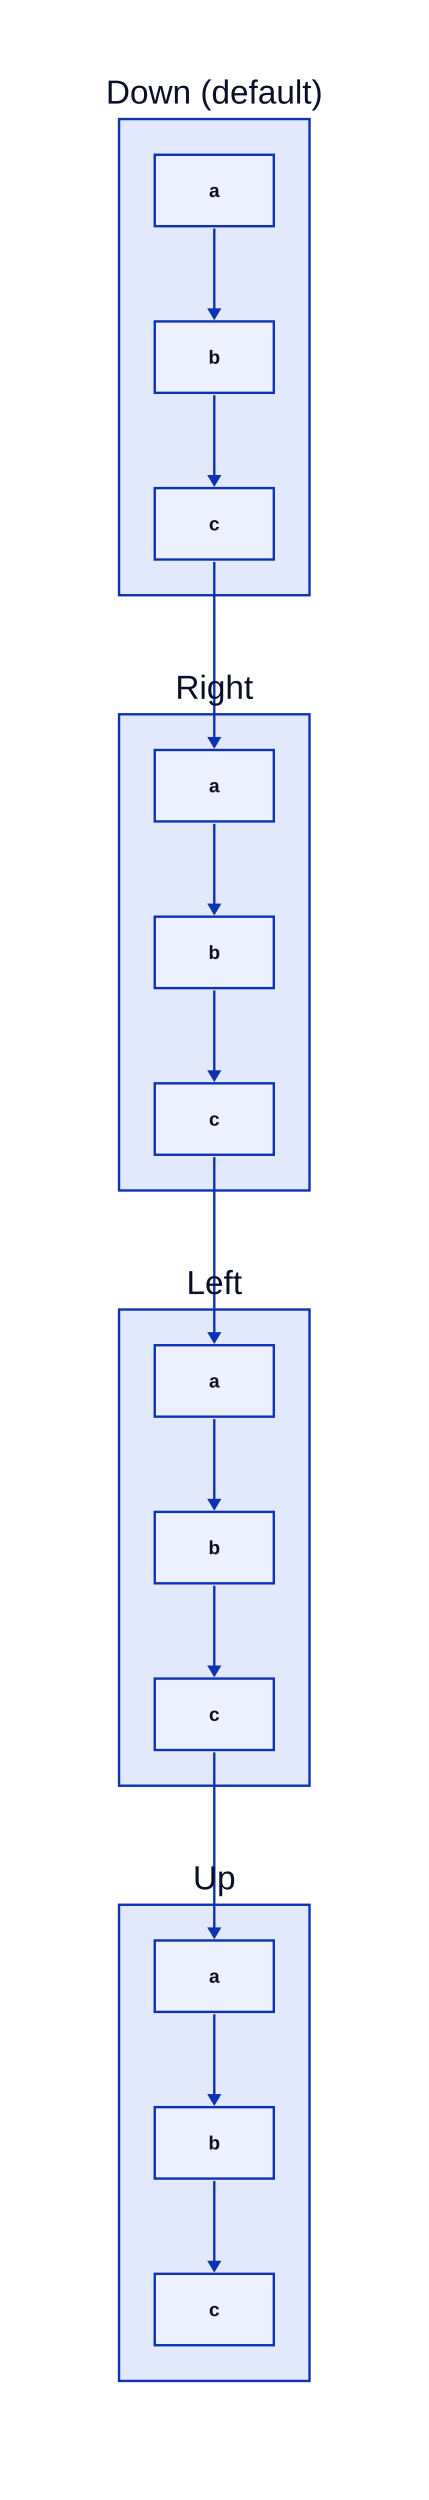
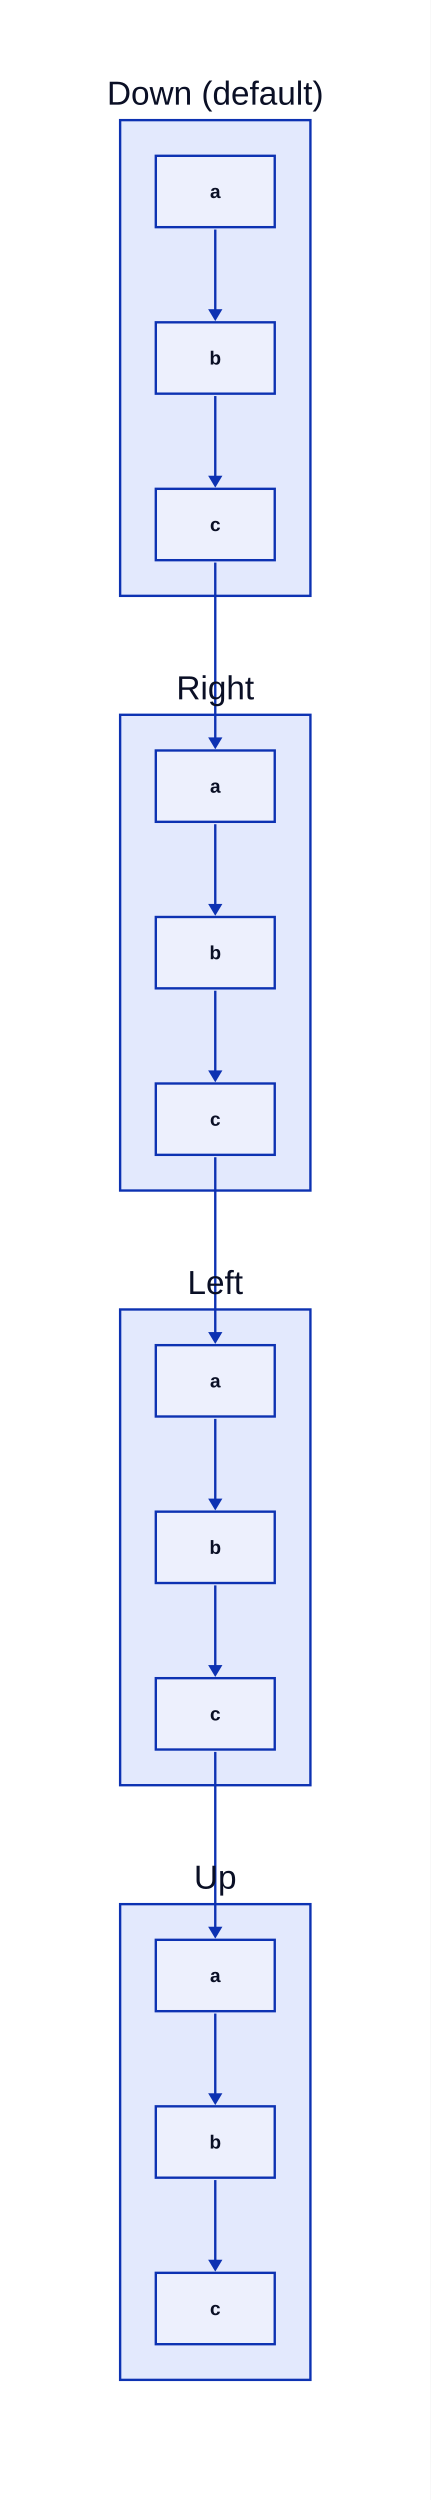
- <svg xmlns="http://www.w3.org/2000/svg" width="360" height="2100" viewBox="-90 -90 360 2100" data-d2-version="0.2.0">
+ <svg xmlns="http://www.w3.org/2000/svg" width="362" height="2102" viewBox="-91 -91 362 2102" data-d2-version="0.2.0" class="d2-689292085 d2-svg">
  <defs>
-     <mask id="edge-label-mask" maskUnits="userSpaceOnUse" x="-90" y="-90" width="360" height="2100">
-       <rect x="-90" y="-90" width="360" height="2100" fill="white" />
+     <mask id="edge-label-mask" maskUnits="userSpaceOnUse" x="-91" y="-91" width="362" height="2102">
+       <rect x="-91" y="-91" width="362" height="2102" fill="white" />
    </mask>
    <marker id="mk-161592640" markerWidth="10" markerHeight="12" refX="7" refY="6" viewBox="0 0 10 12" orient="auto" markerUnits="userSpaceOnUse">
      <polygon points="0,0 10,6 0,12" fill="#0D32B2" stroke-width="2" />
    </marker>
  </defs>
-   <rect x="-90" y="-90" width="360" height="2100" rx="0" fill="#FFFFFF" stroke-width="0" />
+   <rect x="-91" y="-91" width="362" height="2102" rx="0" fill="#FFFFFF" stroke-width="0" />
  <g id="base-layer">
    <rect x="10" y="10" width="160" height="400" fill="#E3E9FD" stroke="#0D32B2" stroke-width="2" rx="0" ry="0" />
    <rect x="10" y="510" width="160" height="400" fill="#E3E9FD" stroke="#0D32B2" stroke-width="2" rx="0" ry="0" />
    <rect x="10" y="1010" width="160" height="400" fill="#E3E9FD" stroke="#0D32B2" stroke-width="2" rx="0" ry="0" />
    <rect x="10" y="1510" width="160" height="400" fill="#E3E9FD" stroke="#0D32B2" stroke-width="2" rx="0" ry="0" />
    <rect x="40" y="40" width="100" height="60" fill="#EDF0FD" stroke="#0D32B2" stroke-width="2" rx="0" ry="0" />
    <rect x="40" y="540" width="100" height="60" fill="#EDF0FD" stroke="#0D32B2" stroke-width="2" rx="0" ry="0" />
    <rect x="40" y="680" width="100" height="60" fill="#EDF0FD" stroke="#0D32B2" stroke-width="2" rx="0" ry="0" />
    <rect x="40" y="820" width="100" height="60" fill="#EDF0FD" stroke="#0D32B2" stroke-width="2" rx="0" ry="0" />
    <rect x="40" y="180" width="100" height="60" fill="#EDF0FD" stroke="#0D32B2" stroke-width="2" rx="0" ry="0" />
    <rect x="40" y="1040" width="100" height="60" fill="#EDF0FD" stroke="#0D32B2" stroke-width="2" rx="0" ry="0" />
    <rect x="40" y="1180" width="100" height="60" fill="#EDF0FD" stroke="#0D32B2" stroke-width="2" rx="0" ry="0" />
    <rect x="40" y="1320" width="100" height="60" fill="#EDF0FD" stroke="#0D32B2" stroke-width="2" rx="0" ry="0" />
    <rect x="40" y="320" width="100" height="60" fill="#EDF0FD" stroke="#0D32B2" stroke-width="2" rx="0" ry="0" />
    <rect x="40" y="1540" width="100" height="60" fill="#EDF0FD" stroke="#0D32B2" stroke-width="2" rx="0" ry="0" />
    <rect x="40" y="1680" width="100" height="60" fill="#EDF0FD" stroke="#0D32B2" stroke-width="2" rx="0" ry="0" />
    <rect x="40" y="1820" width="100" height="60" fill="#EDF0FD" stroke="#0D32B2" stroke-width="2" rx="0" ry="0" />
    <path d="M 90 102 L 90 176" fill="none" stroke="#0D32B2" stroke-width="2" marker-end="url(#mk-161592640)" mask="url(#edge-label-mask)" />
    <path d="M 90 242 L 90 316" fill="none" stroke="#0D32B2" stroke-width="2" marker-end="url(#mk-161592640)" mask="url(#edge-label-mask)" />
    <path d="M 90 602 L 90 676" fill="none" stroke="#0D32B2" stroke-width="2" marker-end="url(#mk-161592640)" mask="url(#edge-label-mask)" />
    <path d="M 90 742 L 90 816" fill="none" stroke="#0D32B2" stroke-width="2" marker-end="url(#mk-161592640)" mask="url(#edge-label-mask)" />
    <path d="M 90 1102 L 90 1176" fill="none" stroke="#0D32B2" stroke-width="2" marker-end="url(#mk-161592640)" mask="url(#edge-label-mask)" />
    <path d="M 90 1242 L 90 1316" fill="none" stroke="#0D32B2" stroke-width="2" marker-end="url(#mk-161592640)" mask="url(#edge-label-mask)" />
    <path d="M 90 1602 L 90 1676" fill="none" stroke="#0D32B2" stroke-width="2" marker-end="url(#mk-161592640)" mask="url(#edge-label-mask)" />
    <path d="M 90 1742 L 90 1816" fill="none" stroke="#0D32B2" stroke-width="2" marker-end="url(#mk-161592640)" mask="url(#edge-label-mask)" />
    <path d="M 90 382 L 90 536" fill="none" stroke="#0D32B2" stroke-width="2" marker-end="url(#mk-161592640)" mask="url(#edge-label-mask)" />
    <path d="M 90 882 L 90 1036" fill="none" stroke="#0D32B2" stroke-width="2" marker-end="url(#mk-161592640)" mask="url(#edge-label-mask)" />
    <path d="M 90 1382 L 90 1536" fill="none" stroke="#0D32B2" stroke-width="2" marker-end="url(#mk-161592640)" mask="url(#edge-label-mask)" />
    <text x="90" y="-3" text-anchor="middle" dominant-baseline="alphabetic" font-family="Arial, sans-serif" font-size="28" style="fill: #0A0F25">Down (default)</text>
    <text x="90" y="497" text-anchor="middle" dominant-baseline="alphabetic" font-family="Arial, sans-serif" font-size="28" style="fill: #0A0F25">Right</text>
    <text x="90" y="997" text-anchor="middle" dominant-baseline="alphabetic" font-family="Arial, sans-serif" font-size="28" style="fill: #0A0F25">Left</text>
    <text x="90" y="1497" text-anchor="middle" dominant-baseline="alphabetic" font-family="Arial, sans-serif" font-size="28" style="fill: #0A0F25">Up</text>
    <text x="90" y="75.5" text-anchor="middle" dominant-baseline="alphabetic" font-family="Arial, sans-serif" font-size="16" style="fill: #0A0F25; font-weight: 700">a</text>
    <text x="90" y="575.5" text-anchor="middle" dominant-baseline="alphabetic" font-family="Arial, sans-serif" font-size="16" style="fill: #0A0F25; font-weight: 700">a</text>
    <text x="90" y="715.5" text-anchor="middle" dominant-baseline="alphabetic" font-family="Arial, sans-serif" font-size="16" style="fill: #0A0F25; font-weight: 700">b</text>
    <text x="90" y="855.5" text-anchor="middle" dominant-baseline="alphabetic" font-family="Arial, sans-serif" font-size="16" style="fill: #0A0F25; font-weight: 700">c</text>
    <text x="90" y="215.5" text-anchor="middle" dominant-baseline="alphabetic" font-family="Arial, sans-serif" font-size="16" style="fill: #0A0F25; font-weight: 700">b</text>
    <text x="90" y="1075.5" text-anchor="middle" dominant-baseline="alphabetic" font-family="Arial, sans-serif" font-size="16" style="fill: #0A0F25; font-weight: 700">a</text>
    <text x="90" y="1215.5" text-anchor="middle" dominant-baseline="alphabetic" font-family="Arial, sans-serif" font-size="16" style="fill: #0A0F25; font-weight: 700">b</text>
    <text x="90" y="1355.5" text-anchor="middle" dominant-baseline="alphabetic" font-family="Arial, sans-serif" font-size="16" style="fill: #0A0F25; font-weight: 700">c</text>
    <text x="90" y="355.5" text-anchor="middle" dominant-baseline="alphabetic" font-family="Arial, sans-serif" font-size="16" style="fill: #0A0F25; font-weight: 700">c</text>
    <text x="90" y="1575.5" text-anchor="middle" dominant-baseline="alphabetic" font-family="Arial, sans-serif" font-size="16" style="fill: #0A0F25; font-weight: 700">a</text>
    <text x="90" y="1715.5" text-anchor="middle" dominant-baseline="alphabetic" font-family="Arial, sans-serif" font-size="16" style="fill: #0A0F25; font-weight: 700">b</text>
    <text x="90" y="1855.5" text-anchor="middle" dominant-baseline="alphabetic" font-family="Arial, sans-serif" font-size="16" style="fill: #0A0F25; font-weight: 700">c</text>
  </g>
</svg>
